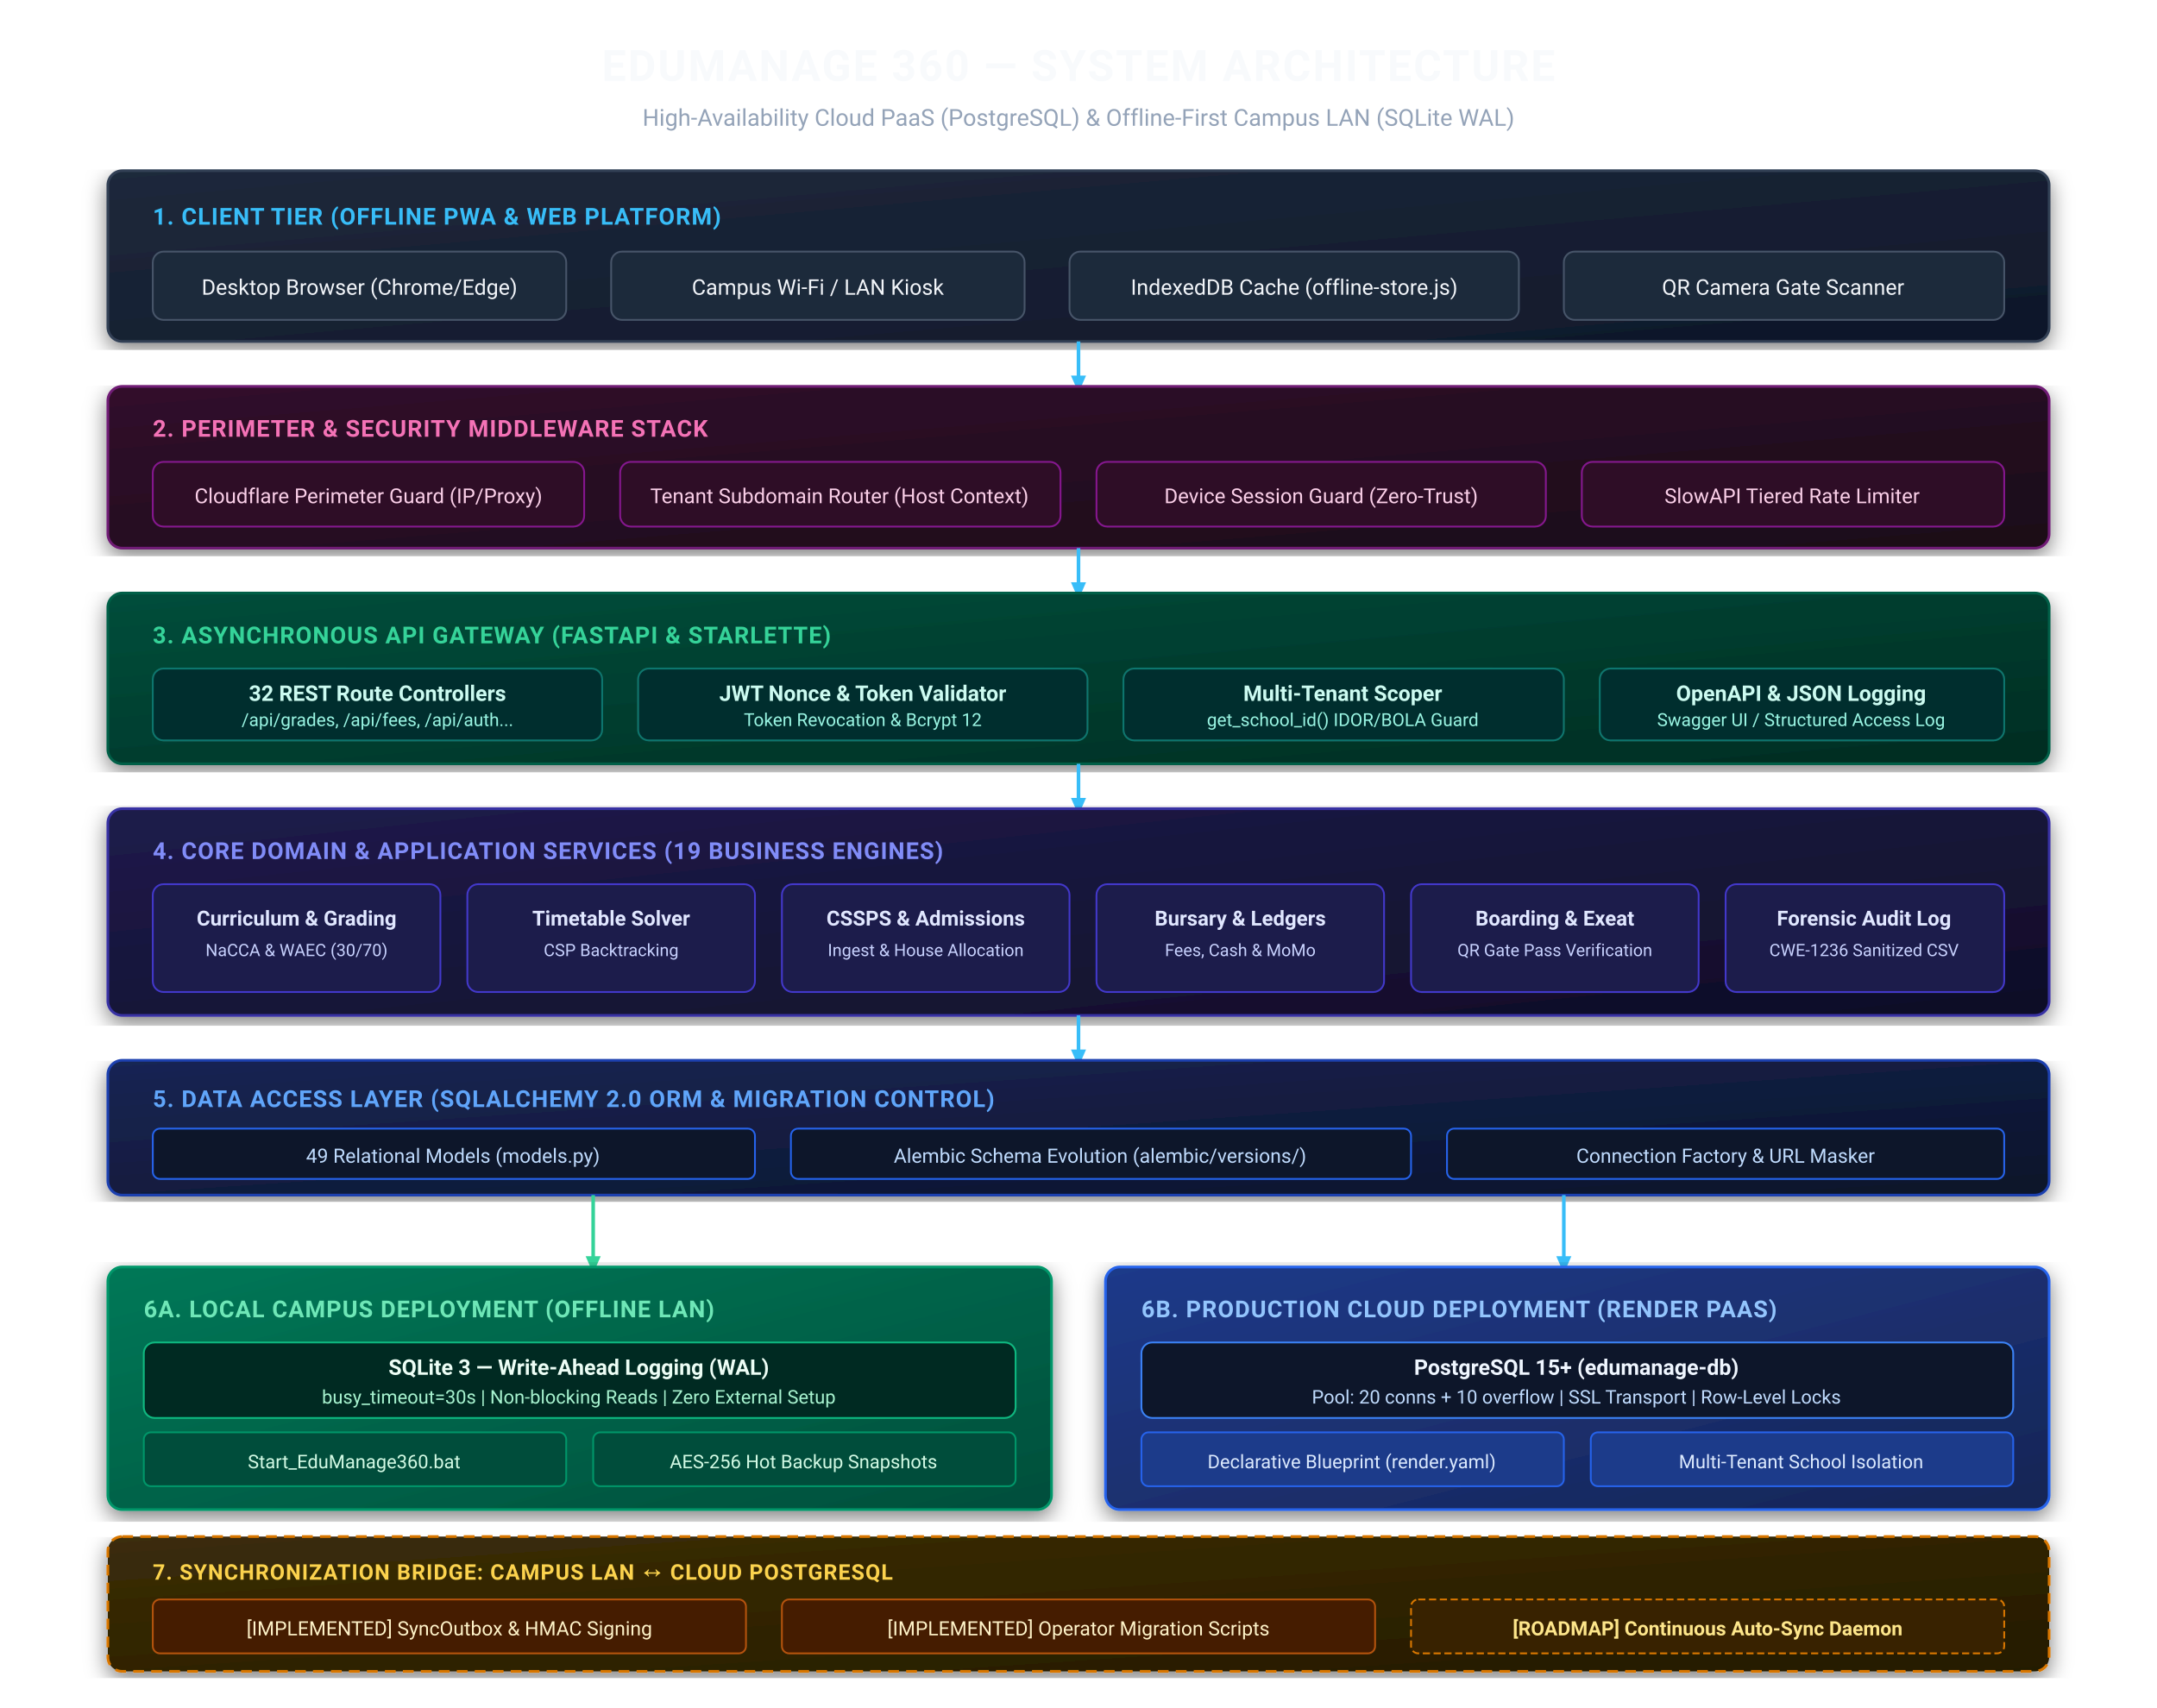
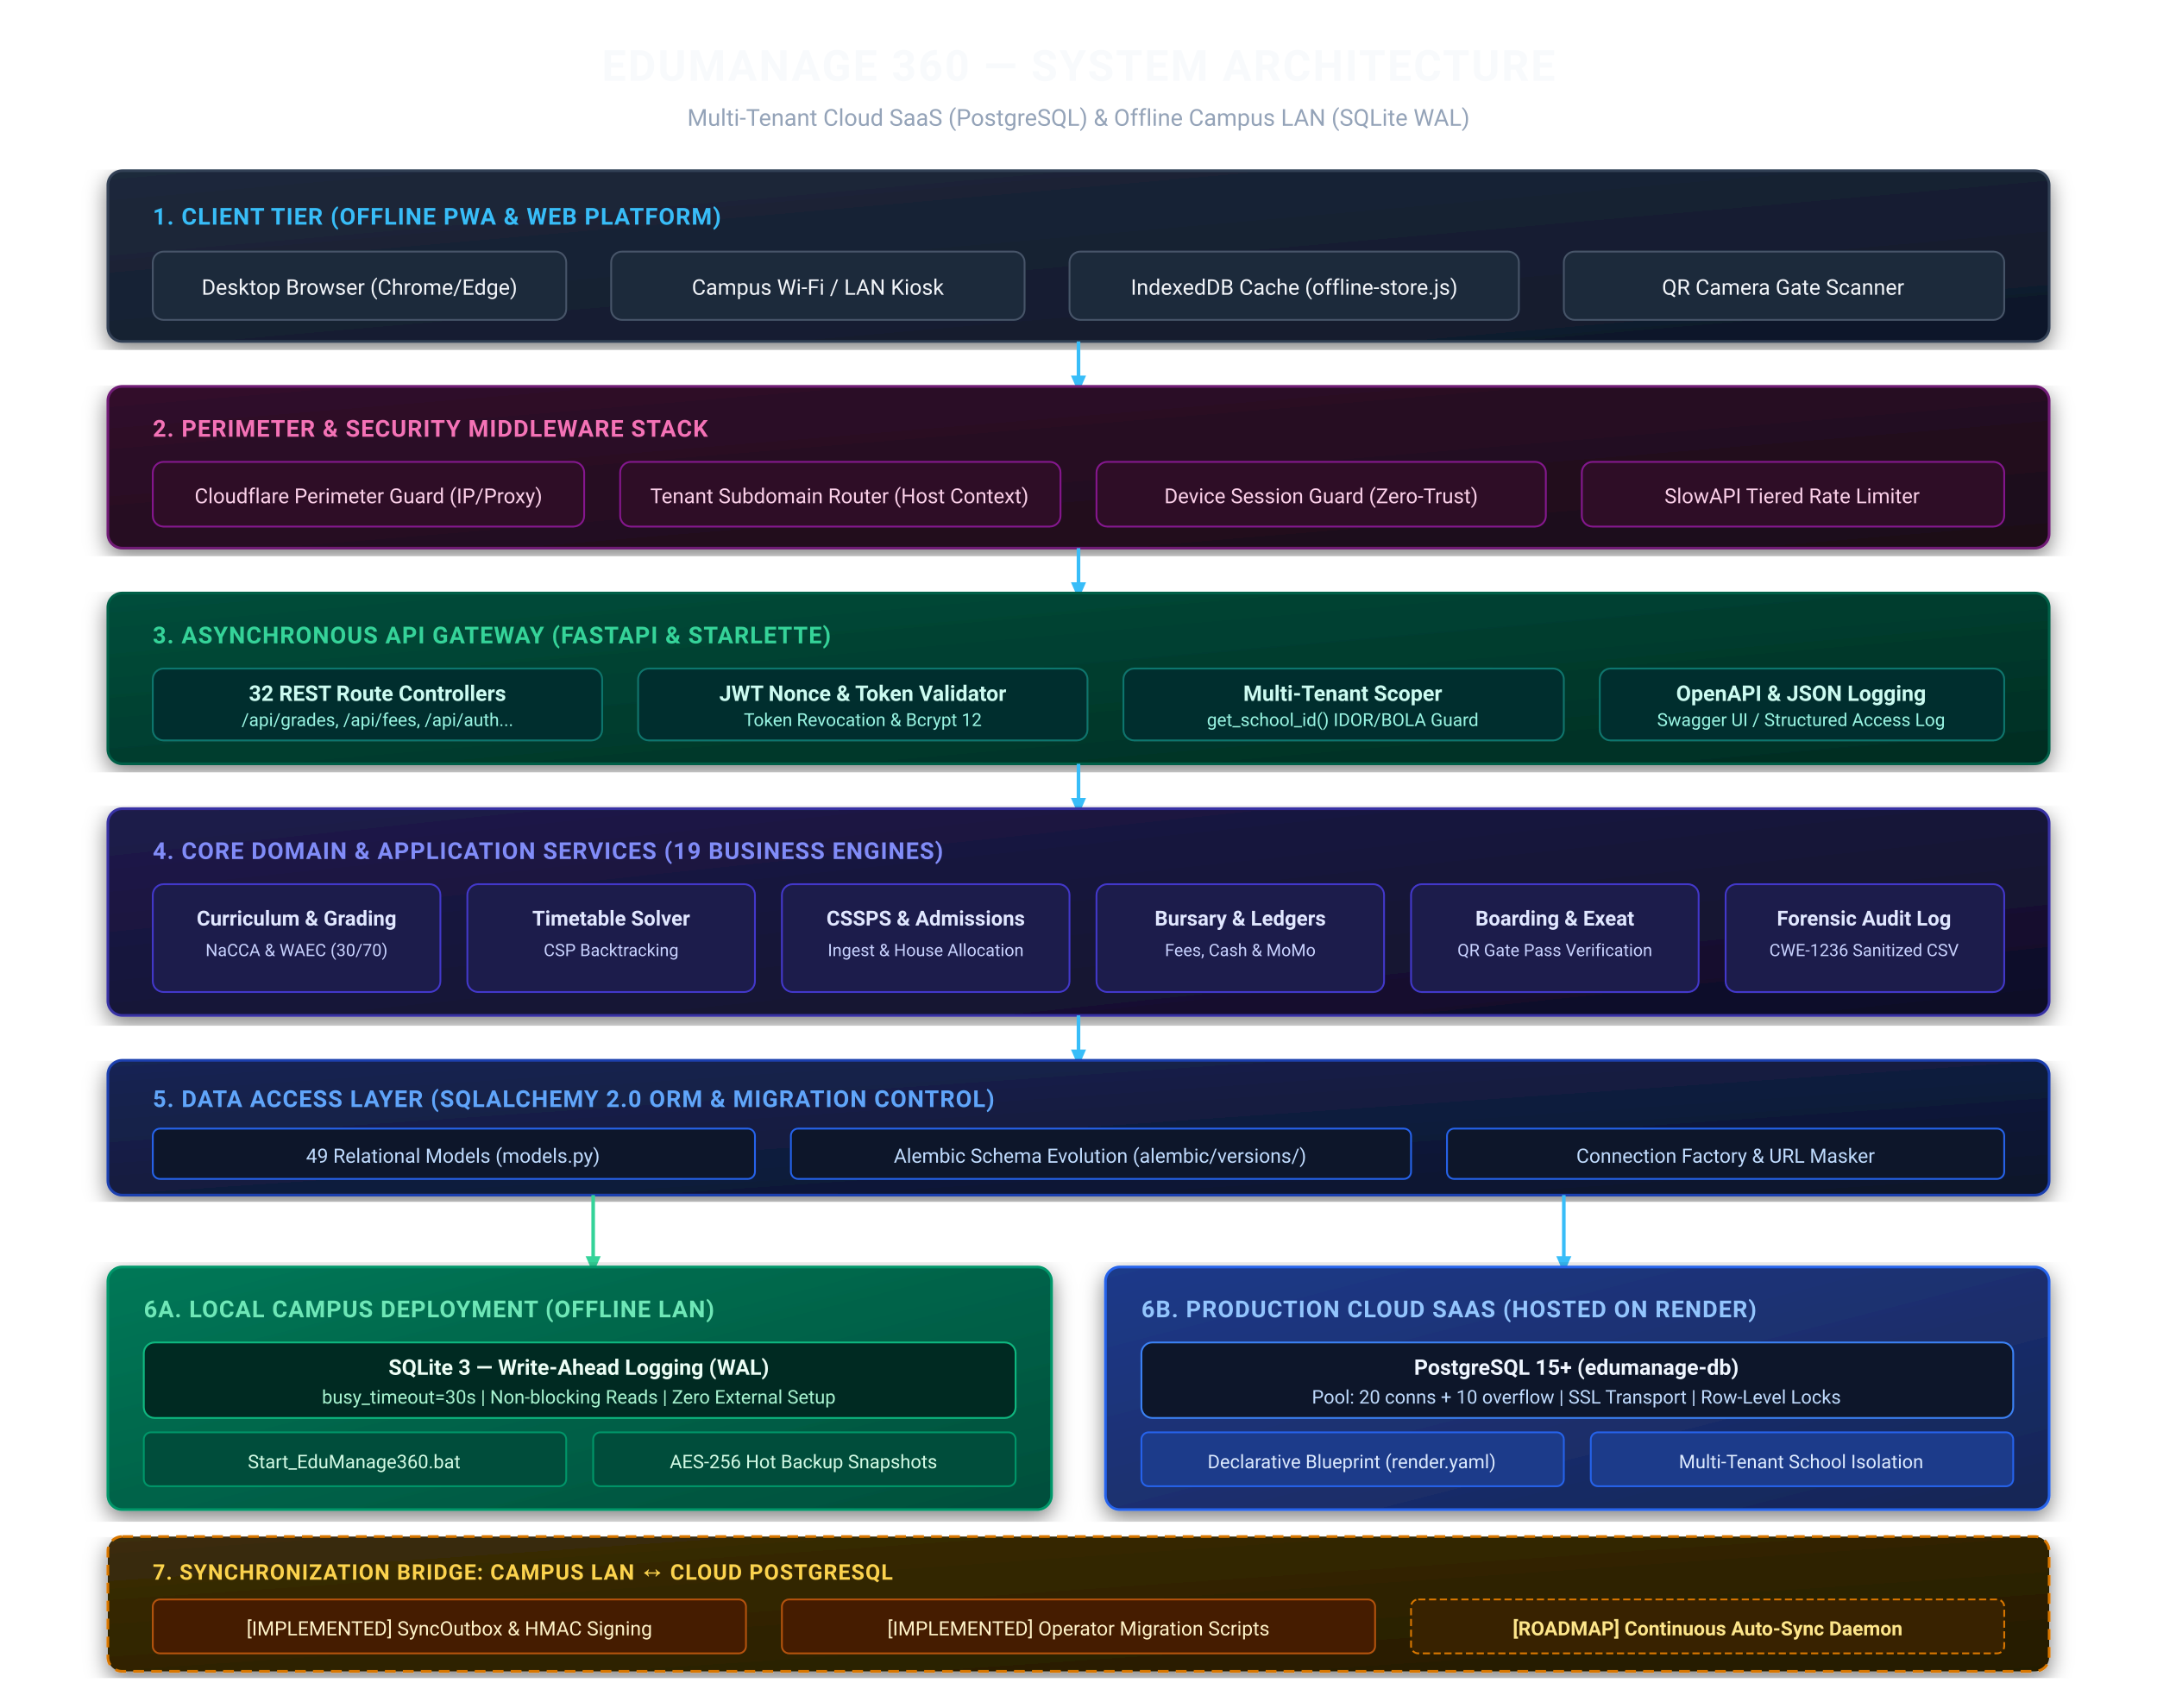
<svg xmlns="http://www.w3.org/2000/svg" viewBox="0 0 1200 950" width="100%" height="100%" style="background-color: #0b0f19; font-family: -apple-system, BlinkMacSystemFont, 'Segoe UI', Roboto, Helvetica, Arial, sans-serif;">
  <defs>
    <linearGradient id="grad-client" x1="0%" y1="0%" x2="100%" y2="100%">
      <stop offset="0%" stop-color="#1e293b" />
      <stop offset="100%" stop-color="#0f172a" />
    </linearGradient>
    <linearGradient id="grad-security" x1="0%" y1="0%" x2="100%" y2="100%">
      <stop offset="0%" stop-color="#31102b" />
      <stop offset="100%" stop-color="#1a0b18" />
    </linearGradient>
    <linearGradient id="grad-gateway" x1="0%" y1="0%" x2="100%" y2="100%">
      <stop offset="0%" stop-color="#064e3b" />
      <stop offset="100%" stop-color="#022c22" />
    </linearGradient>
    <linearGradient id="grad-services" x1="0%" y1="0%" x2="100%" y2="100%">
      <stop offset="0%" stop-color="#1e1b4b" />
      <stop offset="100%" stop-color="#0f0e26" />
    </linearGradient>
    <linearGradient id="grad-data" x1="0%" y1="0%" x2="100%" y2="100%">
      <stop offset="0%" stop-color="#172554" />
      <stop offset="100%" stop-color="#0c1329" />
    </linearGradient>
    <linearGradient id="grad-db-pg" x1="0%" y1="0%" x2="100%" y2="100%">
      <stop offset="0%" stop-color="#1e3a8a" />
      <stop offset="100%" stop-color="#172554" />
    </linearGradient>
    <linearGradient id="grad-db-lite" x1="0%" y1="0%" x2="100%" y2="100%">
      <stop offset="0%" stop-color="#047857" />
      <stop offset="100%" stop-color="#064e3b" />
    </linearGradient>
    <linearGradient id="grad-roadmap" x1="0%" y1="0%" x2="100%" y2="100%">
      <stop offset="0%" stop-color="#3b2d07" />
      <stop offset="100%" stop-color="#241a04" />
    </linearGradient>
    <filter id="shadow" x="-5%" y="-5%" width="110%" height="110%">
      <feDropShadow dx="0" dy="4" stdDeviation="6" flood-color="#000000" flood-opacity="0.5" />
    </filter>
    <marker id="arrow" viewBox="0 0 10 10" refX="5" refY="5" markerWidth="6" markerHeight="6" orient="auto-start-reverse">
      <path d="M 0 1.5 L 8 5 L 0 8.5 z" fill="#38bdf8" />
    </marker>
    <marker id="arrow-green" viewBox="0 0 10 10" refX="5" refY="5" markerWidth="6" markerHeight="6" orient="auto-start-reverse">
      <path d="M 0 1.5 L 8 5 L 0 8.5 z" fill="#34d399" />
    </marker>
    <marker id="arrow-amber" viewBox="0 0 10 10" refX="5" refY="5" markerWidth="6" markerHeight="6" orient="auto-start-reverse">
      <path d="M 0 1.5 L 8 5 L 0 8.5 z" fill="#fbbf24" />
    </marker>
  </defs>
  <text x="600" y="45" text-anchor="middle" fill="#f8fafc" font-size="24" font-weight="700" letter-spacing="1">EDUMANAGE 360 — SYSTEM ARCHITECTURE</text>
-   <text x="600" y="70" text-anchor="middle" fill="#94a3b8" font-size="13">High-Availability Cloud PaaS (PostgreSQL) &amp; Offline-First Campus LAN (SQLite WAL)</text>
+   <text x="600" y="70" text-anchor="middle" fill="#94a3b8" font-size="13">Multi-Tenant Cloud SaaS (PostgreSQL) &amp; Offline Campus LAN (SQLite WAL)</text>
  <g transform="translate(60, 95)" filter="url(#shadow)">
    <rect width="1080" height="95" rx="8" fill="url(#grad-client)" stroke="#334155" stroke-width="1.5" />
    <text x="25" y="30" fill="#38bdf8" font-size="13" font-weight="700" letter-spacing="0.5">1. CLIENT TIER (OFFLINE PWA &amp; WEB PLATFORM)</text>
    <rect x="25" y="45" width="230" height="38" rx="6" fill="#1e293b" stroke="#475569" />
    <text x="140" y="69" text-anchor="middle" fill="#f1f5f9" font-size="12">Desktop Browser (Chrome/Edge)</text>
    <rect x="280" y="45" width="230" height="38" rx="6" fill="#1e293b" stroke="#475569" />
    <text x="395" y="69" text-anchor="middle" fill="#f1f5f9" font-size="12">Campus Wi-Fi / LAN Kiosk</text>
    <rect x="535" y="45" width="250" height="38" rx="6" fill="#1e293b" stroke="#475569" />
    <text x="660" y="69" text-anchor="middle" fill="#f1f5f9" font-size="12">IndexedDB Cache (offline-store.js)</text>
    <rect x="810" y="45" width="245" height="38" rx="6" fill="#1e293b" stroke="#475569" />
    <text x="932" y="69" text-anchor="middle" fill="#f1f5f9" font-size="12">QR Camera Gate Scanner</text>
  </g>
  <line x1="600" y1="190" x2="600" y2="215" stroke="#38bdf8" stroke-width="2" marker-end="url(#arrow)" />
  <g transform="translate(60, 215)" filter="url(#shadow)">
    <rect width="1080" height="90" rx="8" fill="url(#grad-security)" stroke="#701a75" stroke-width="1.5" />
    <text x="25" y="28" fill="#f472b6" font-size="13" font-weight="700" letter-spacing="0.5">2. PERIMETER &amp; SECURITY MIDDLEWARE STACK</text>
    <rect x="25" y="42" width="240" height="36" rx="6" fill="#2e1028" stroke="#86198f" />
    <text x="145" y="65" text-anchor="middle" fill="#fbcfe8" font-size="11.5">Cloudflare Perimeter Guard (IP/Proxy)</text>
    <rect x="285" y="42" width="245" height="36" rx="6" fill="#2e1028" stroke="#86198f" />
    <text x="407" y="65" text-anchor="middle" fill="#fbcfe8" font-size="11.5">Tenant Subdomain Router (Host Context)</text>
    <rect x="550" y="42" width="250" height="36" rx="6" fill="#2e1028" stroke="#86198f" />
    <text x="675" y="65" text-anchor="middle" fill="#fbcfe8" font-size="11.5">Device Session Guard (Zero-Trust)</text>
    <rect x="820" y="42" width="235" height="36" rx="6" fill="#2e1028" stroke="#86198f" />
    <text x="937" y="65" text-anchor="middle" fill="#fbcfe8" font-size="11.5">SlowAPI Tiered Rate Limiter</text>
  </g>
  <line x1="600" y1="305" x2="600" y2="330" stroke="#38bdf8" stroke-width="2" marker-end="url(#arrow)" />
  <g transform="translate(60, 330)" filter="url(#shadow)">
    <rect width="1080" height="95" rx="8" fill="url(#grad-gateway)" stroke="#065f46" stroke-width="1.5" />
    <text x="25" y="28" fill="#34d399" font-size="13" font-weight="700" letter-spacing="0.5">3. ASYNCHRONOUS API GATEWAY (FASTAPI &amp; STARLETTE)</text>
    <rect x="25" y="42" width="250" height="40" rx="6" fill="#042f2e" stroke="#0f766e" />
    <text x="150" y="60" text-anchor="middle" fill="#ccfbf1" font-size="12" font-weight="600">32 REST Route Controllers</text>
    <text x="150" y="74" text-anchor="middle" fill="#99f6e4" font-size="10">/api/grades, /api/fees, /api/auth...</text>
    <rect x="295" y="42" width="250" height="40" rx="6" fill="#042f2e" stroke="#0f766e" />
    <text x="420" y="60" text-anchor="middle" fill="#ccfbf1" font-size="12" font-weight="600">JWT Nonce &amp; Token Validator</text>
    <text x="420" y="74" text-anchor="middle" fill="#99f6e4" font-size="10">Token Revocation &amp; Bcrypt 12</text>
    <rect x="565" y="42" width="245" height="40" rx="6" fill="#042f2e" stroke="#0f766e" />
    <text x="687" y="60" text-anchor="middle" fill="#ccfbf1" font-size="12" font-weight="600">Multi-Tenant Scoper</text>
    <text x="687" y="74" text-anchor="middle" fill="#99f6e4" font-size="10">get_school_id() IDOR/BOLA Guard</text>
    <rect x="830" y="42" width="225" height="40" rx="6" fill="#042f2e" stroke="#0f766e" />
    <text x="942" y="60" text-anchor="middle" fill="#ccfbf1" font-size="12" font-weight="600">OpenAPI &amp; JSON Logging</text>
    <text x="942" y="74" text-anchor="middle" fill="#99f6e4" font-size="10">Swagger UI / Structured Access Log</text>
  </g>
  <line x1="600" y1="425" x2="600" y2="450" stroke="#38bdf8" stroke-width="2" marker-end="url(#arrow)" />
  <g transform="translate(60, 450)" filter="url(#shadow)">
    <rect width="1080" height="115" rx="8" fill="url(#grad-services)" stroke="#3730a3" stroke-width="1.5" />
    <text x="25" y="28" fill="#818cf8" font-size="13" font-weight="700" letter-spacing="0.5">4. CORE DOMAIN &amp; APPLICATION SERVICES (19 BUSINESS ENGINES)</text>
    <rect x="25" y="42" width="160" height="60" rx="6" fill="#1e1b4b" stroke="#4338ca" />
    <text x="105" y="65" text-anchor="middle" fill="#e0e7ff" font-size="11.5" font-weight="600">Curriculum &amp; Grading</text>
    <text x="105" y="82" text-anchor="middle" fill="#c7d2fe" font-size="9.5">NaCCA &amp; WAEC (30/70)</text>
    <rect x="200" y="42" width="160" height="60" rx="6" fill="#1e1b4b" stroke="#4338ca" />
    <text x="280" y="65" text-anchor="middle" fill="#e0e7ff" font-size="11.5" font-weight="600">Timetable Solver</text>
    <text x="280" y="82" text-anchor="middle" fill="#c7d2fe" font-size="9.5">CSP Backtracking</text>
    <rect x="375" y="42" width="160" height="60" rx="6" fill="#1e1b4b" stroke="#4338ca" />
    <text x="455" y="65" text-anchor="middle" fill="#e0e7ff" font-size="11.5" font-weight="600">CSSPS &amp; Admissions</text>
    <text x="455" y="82" text-anchor="middle" fill="#c7d2fe" font-size="9.5">Ingest &amp; House Allocation</text>
    <rect x="550" y="42" width="160" height="60" rx="6" fill="#1e1b4b" stroke="#4338ca" />
    <text x="630" y="65" text-anchor="middle" fill="#e0e7ff" font-size="11.5" font-weight="600">Bursary &amp; Ledgers</text>
    <text x="630" y="82" text-anchor="middle" fill="#c7d2fe" font-size="9.5">Fees, Cash &amp; MoMo</text>
    <rect x="725" y="42" width="160" height="60" rx="6" fill="#1e1b4b" stroke="#4338ca" />
    <text x="805" y="65" text-anchor="middle" fill="#e0e7ff" font-size="11.5" font-weight="600">Boarding &amp; Exeat</text>
    <text x="805" y="82" text-anchor="middle" fill="#c7d2fe" font-size="9.5">QR Gate Pass Verification</text>
    <rect x="900" y="42" width="155" height="60" rx="6" fill="#1e1b4b" stroke="#4338ca" />
    <text x="977" y="65" text-anchor="middle" fill="#e0e7ff" font-size="11.5" font-weight="600">Forensic Audit Log</text>
    <text x="977" y="82" text-anchor="middle" fill="#c7d2fe" font-size="9.5">CWE-1236 Sanitized CSV</text>
  </g>
  <line x1="600" y1="565" x2="600" y2="590" stroke="#38bdf8" stroke-width="2" marker-end="url(#arrow)" />
  <g transform="translate(60, 590)" filter="url(#shadow)">
    <rect width="1080" height="75" rx="8" fill="url(#grad-data)" stroke="#1e40af" stroke-width="1.5" />
    <text x="25" y="26" fill="#60a5fa" font-size="13" font-weight="700" letter-spacing="0.5">5. DATA ACCESS LAYER (SQLALCHEMY 2.0 ORM &amp; MIGRATION CONTROL)</text>
    <rect x="25" y="38" width="335" height="28" rx="4" fill="#0f172a" stroke="#2563eb" />
    <text x="192" y="57" text-anchor="middle" fill="#bfdbfe" font-size="11">49 Relational Models (models.py)</text>
    <rect x="380" y="38" width="345" height="28" rx="4" fill="#0f172a" stroke="#2563eb" />
    <text x="552" y="57" text-anchor="middle" fill="#bfdbfe" font-size="11">Alembic Schema Evolution (alembic/versions/)</text>
    <rect x="745" y="38" width="310" height="28" rx="4" fill="#0f172a" stroke="#2563eb" />
    <text x="900" y="57" text-anchor="middle" fill="#bfdbfe" font-size="11">Connection Factory &amp; URL Masker</text>
  </g>
  <path d="M 330 665 L 330 705" stroke="#34d399" stroke-width="2" marker-end="url(#arrow-green)" />
  <path d="M 870 665 L 870 705" stroke="#38bdf8" stroke-width="2" marker-end="url(#arrow)" />
  <g transform="translate(60, 705)" filter="url(#shadow)">
    <rect width="525" height="135" rx="8" fill="url(#grad-db-lite)" stroke="#059669" stroke-width="1.5" />
    <text x="20" y="28" fill="#6ee7b7" font-size="13" font-weight="700" letter-spacing="0.5">6A. LOCAL CAMPUS DEPLOYMENT (OFFLINE LAN)</text>
    <rect x="20" y="42" width="485" height="42" rx="6" fill="#022c22" stroke="#10b981" />
    <text x="262" y="60" text-anchor="middle" fill="#ecfdf5" font-size="12" font-weight="600">SQLite 3 — Write-Ahead Logging (WAL)</text>
    <text x="262" y="76" text-anchor="middle" fill="#a7f3d0" font-size="10.5">busy_timeout=30s | Non-blocking Reads | Zero External Setup</text>
    <rect x="20" y="92" width="235" height="30" rx="4" fill="#064e3b" stroke="#059669" />
    <text x="137" y="112" text-anchor="middle" fill="#d1fae5" font-size="10.5">Start_EduManage360.bat</text>
    <rect x="270" y="92" width="235" height="30" rx="4" fill="#064e3b" stroke="#059669" />
    <text x="387" y="112" text-anchor="middle" fill="#d1fae5" font-size="10.5">AES-256 Hot Backup Snapshots</text>
  </g>
  <g transform="translate(615, 705)" filter="url(#shadow)">
    <rect width="525" height="135" rx="8" fill="url(#grad-db-pg)" stroke="#2563eb" stroke-width="1.5" />
-     <text x="20" y="28" fill="#93c5fd" font-size="13" font-weight="700" letter-spacing="0.5">6B. PRODUCTION CLOUD DEPLOYMENT (RENDER PAAS)</text>
+     <text x="20" y="28" fill="#93c5fd" font-size="13" font-weight="700" letter-spacing="0.5">6B. PRODUCTION CLOUD SAAS (HOSTED ON RENDER)</text>
    <rect x="20" y="42" width="485" height="42" rx="6" fill="#0f172a" stroke="#3b82f6" />
    <text x="262" y="60" text-anchor="middle" fill="#eff6ff" font-size="12" font-weight="600">PostgreSQL 15+ (edumanage-db)</text>
    <text x="262" y="76" text-anchor="middle" fill="#bfdbfe" font-size="10.5">Pool: 20 conns + 10 overflow | SSL Transport | Row-Level Locks</text>
    <rect x="20" y="92" width="235" height="30" rx="4" fill="#1e3a8a" stroke="#2563eb" />
    <text x="137" y="112" text-anchor="middle" fill="#dbeafe" font-size="10.5">Declarative Blueprint (render.yaml)</text>
    <rect x="270" y="92" width="235" height="30" rx="4" fill="#1e3a8a" stroke="#2563eb" />
    <text x="387" y="112" text-anchor="middle" fill="#dbeafe" font-size="10.5">Multi-Tenant School Isolation</text>
  </g>
  <g transform="translate(60, 855)" filter="url(#shadow)">
    <rect width="1080" height="75" rx="8" fill="url(#grad-roadmap)" stroke="#d97706" stroke-width="1.5" stroke-dasharray="6,4" />
    <text x="25" y="24" fill="#fcd34d" font-size="12" font-weight="700" letter-spacing="0.5">7. SYNCHRONIZATION BRIDGE: CAMPUS LAN ↔ CLOUD POSTGRESQL</text>
    <rect x="25" y="35" width="330" height="30" rx="4" fill="#451a03" stroke="#b45309" />
    <text x="190" y="55" text-anchor="middle" fill="#fef3c7" font-size="11">[IMPLEMENTED] SyncOutbox &amp; HMAC Signing</text>
    <rect x="375" y="35" width="330" height="30" rx="4" fill="#451a03" stroke="#b45309" />
    <text x="540" y="55" text-anchor="middle" fill="#fef3c7" font-size="11">[IMPLEMENTED] Operator Migration Scripts</text>
    <rect x="725" y="35" width="330" height="30" rx="4" fill="#382103" stroke="#d97706" stroke-dasharray="4,2" />
    <text x="890" y="55" text-anchor="middle" fill="#fde68a" font-size="11" font-weight="600">[ROADMAP] Continuous Auto-Sync Daemon</text>
  </g>
</svg>
